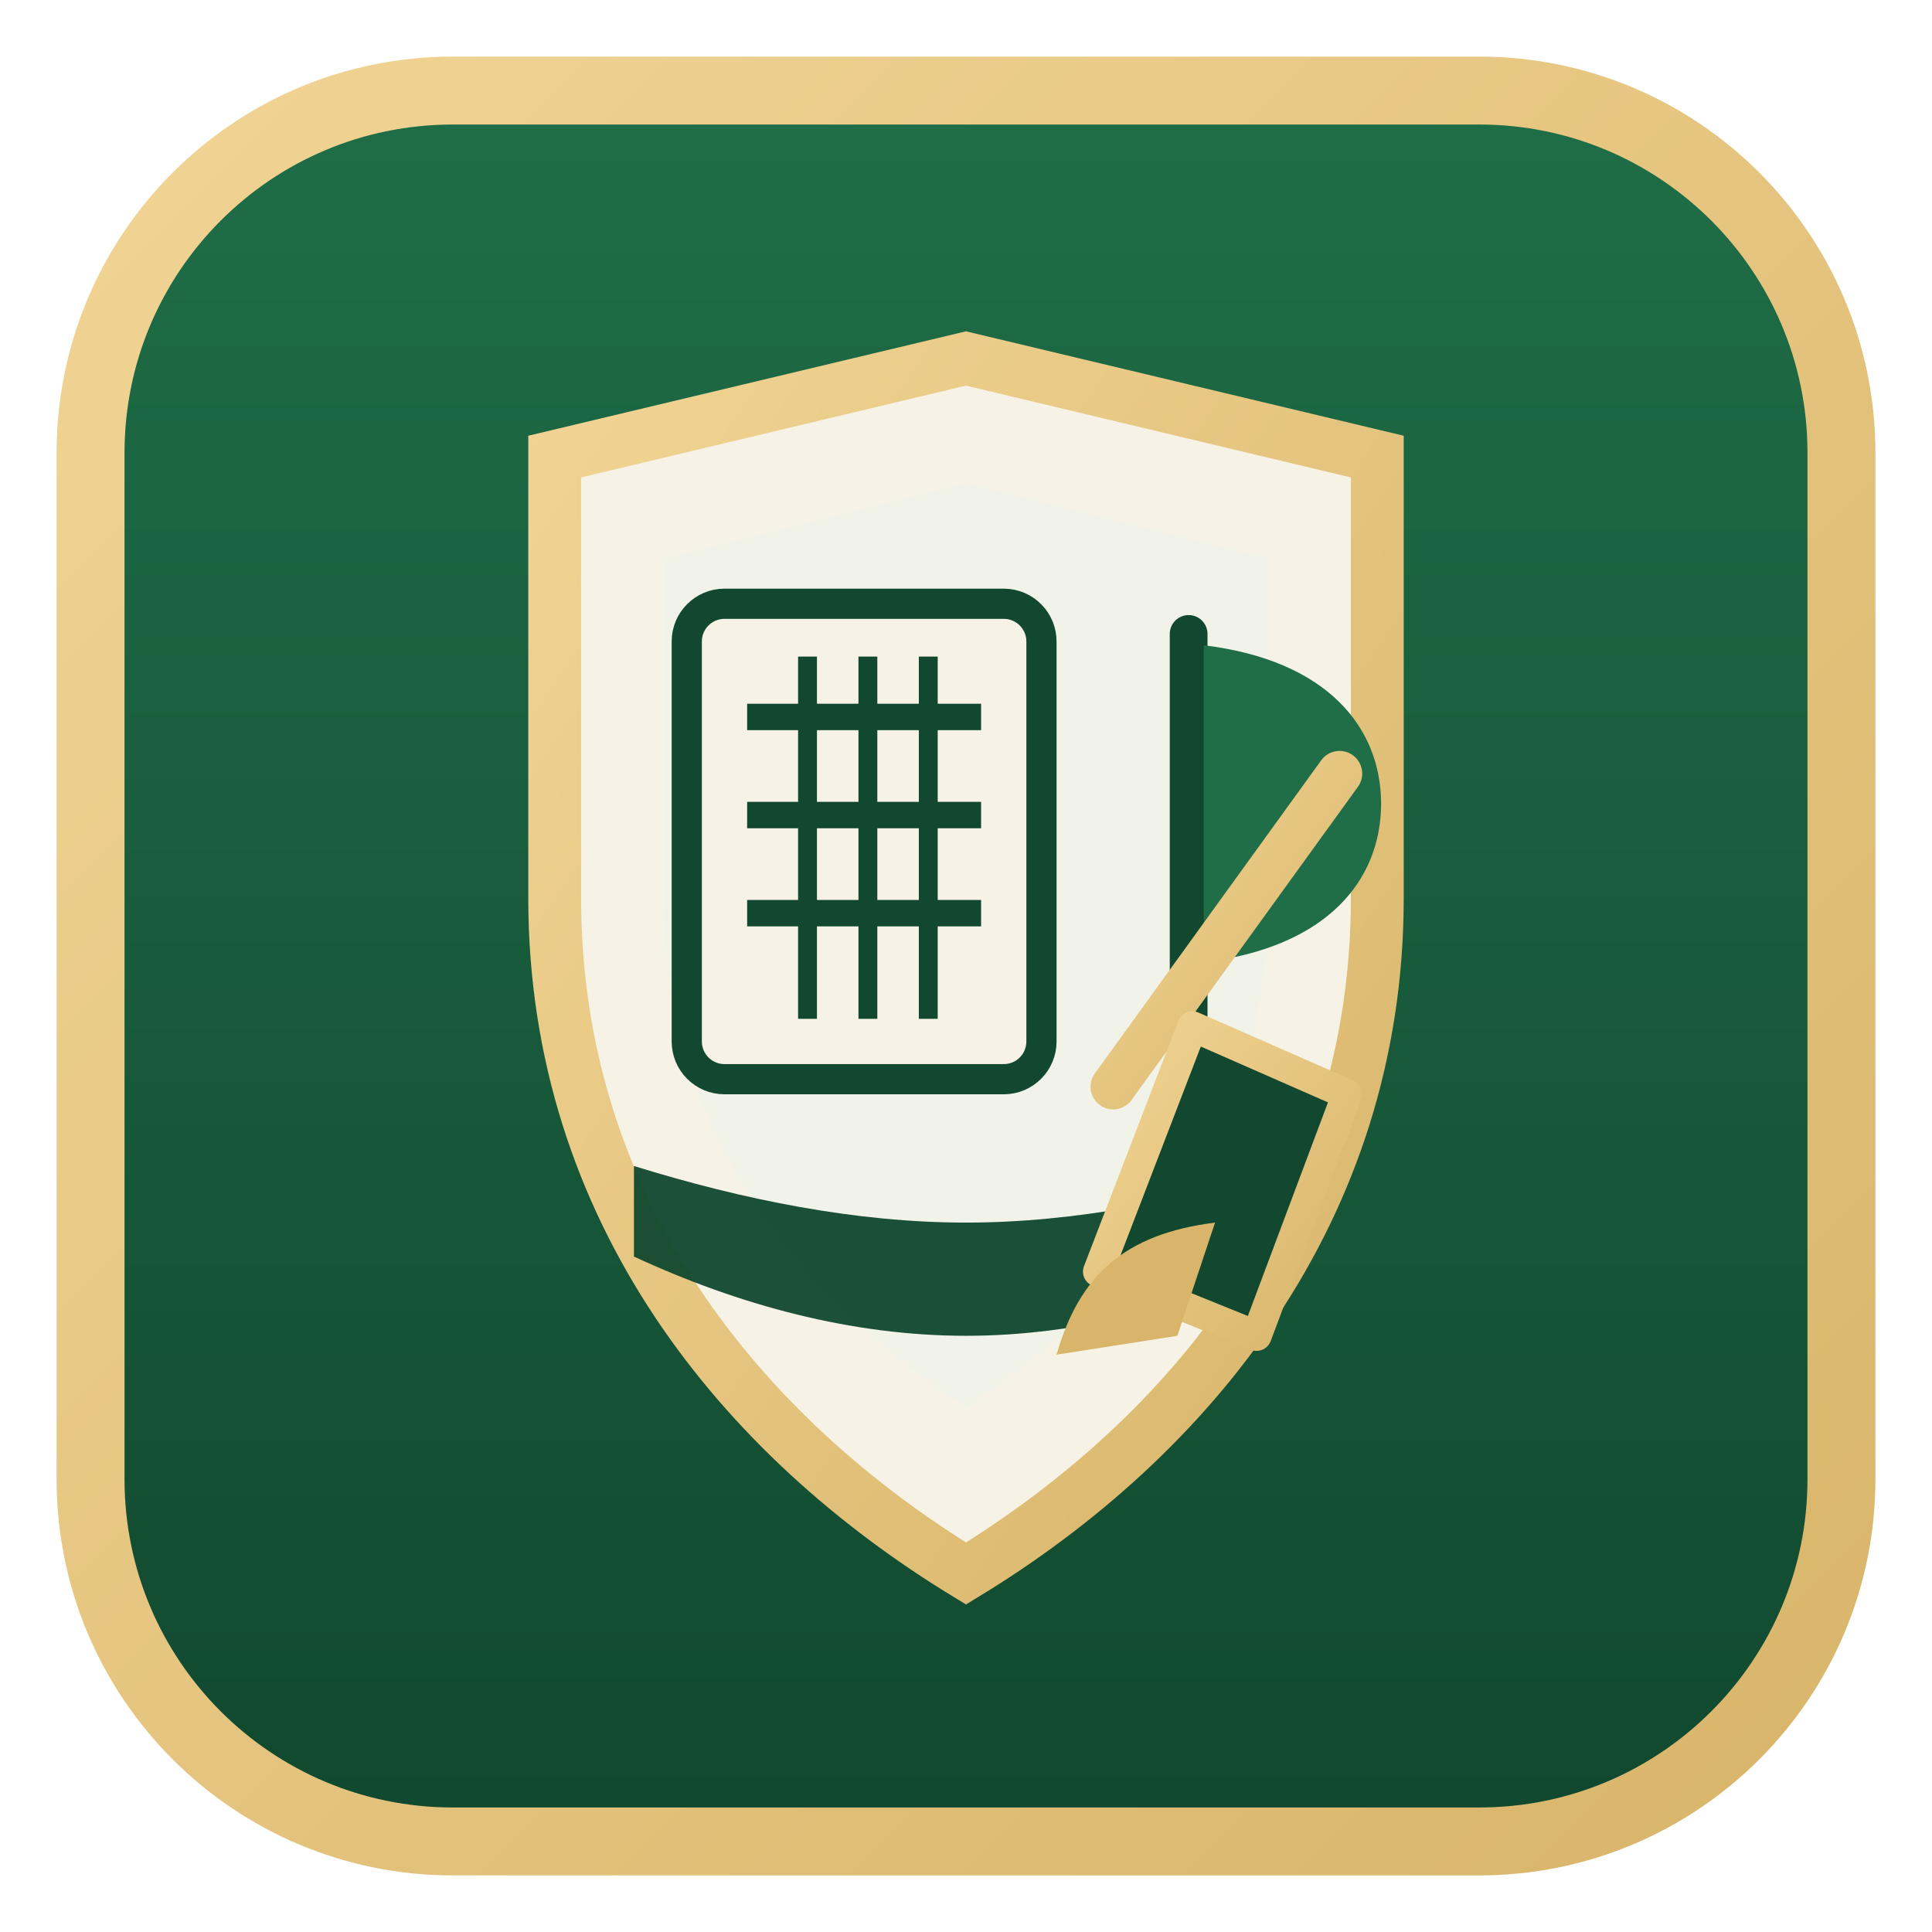
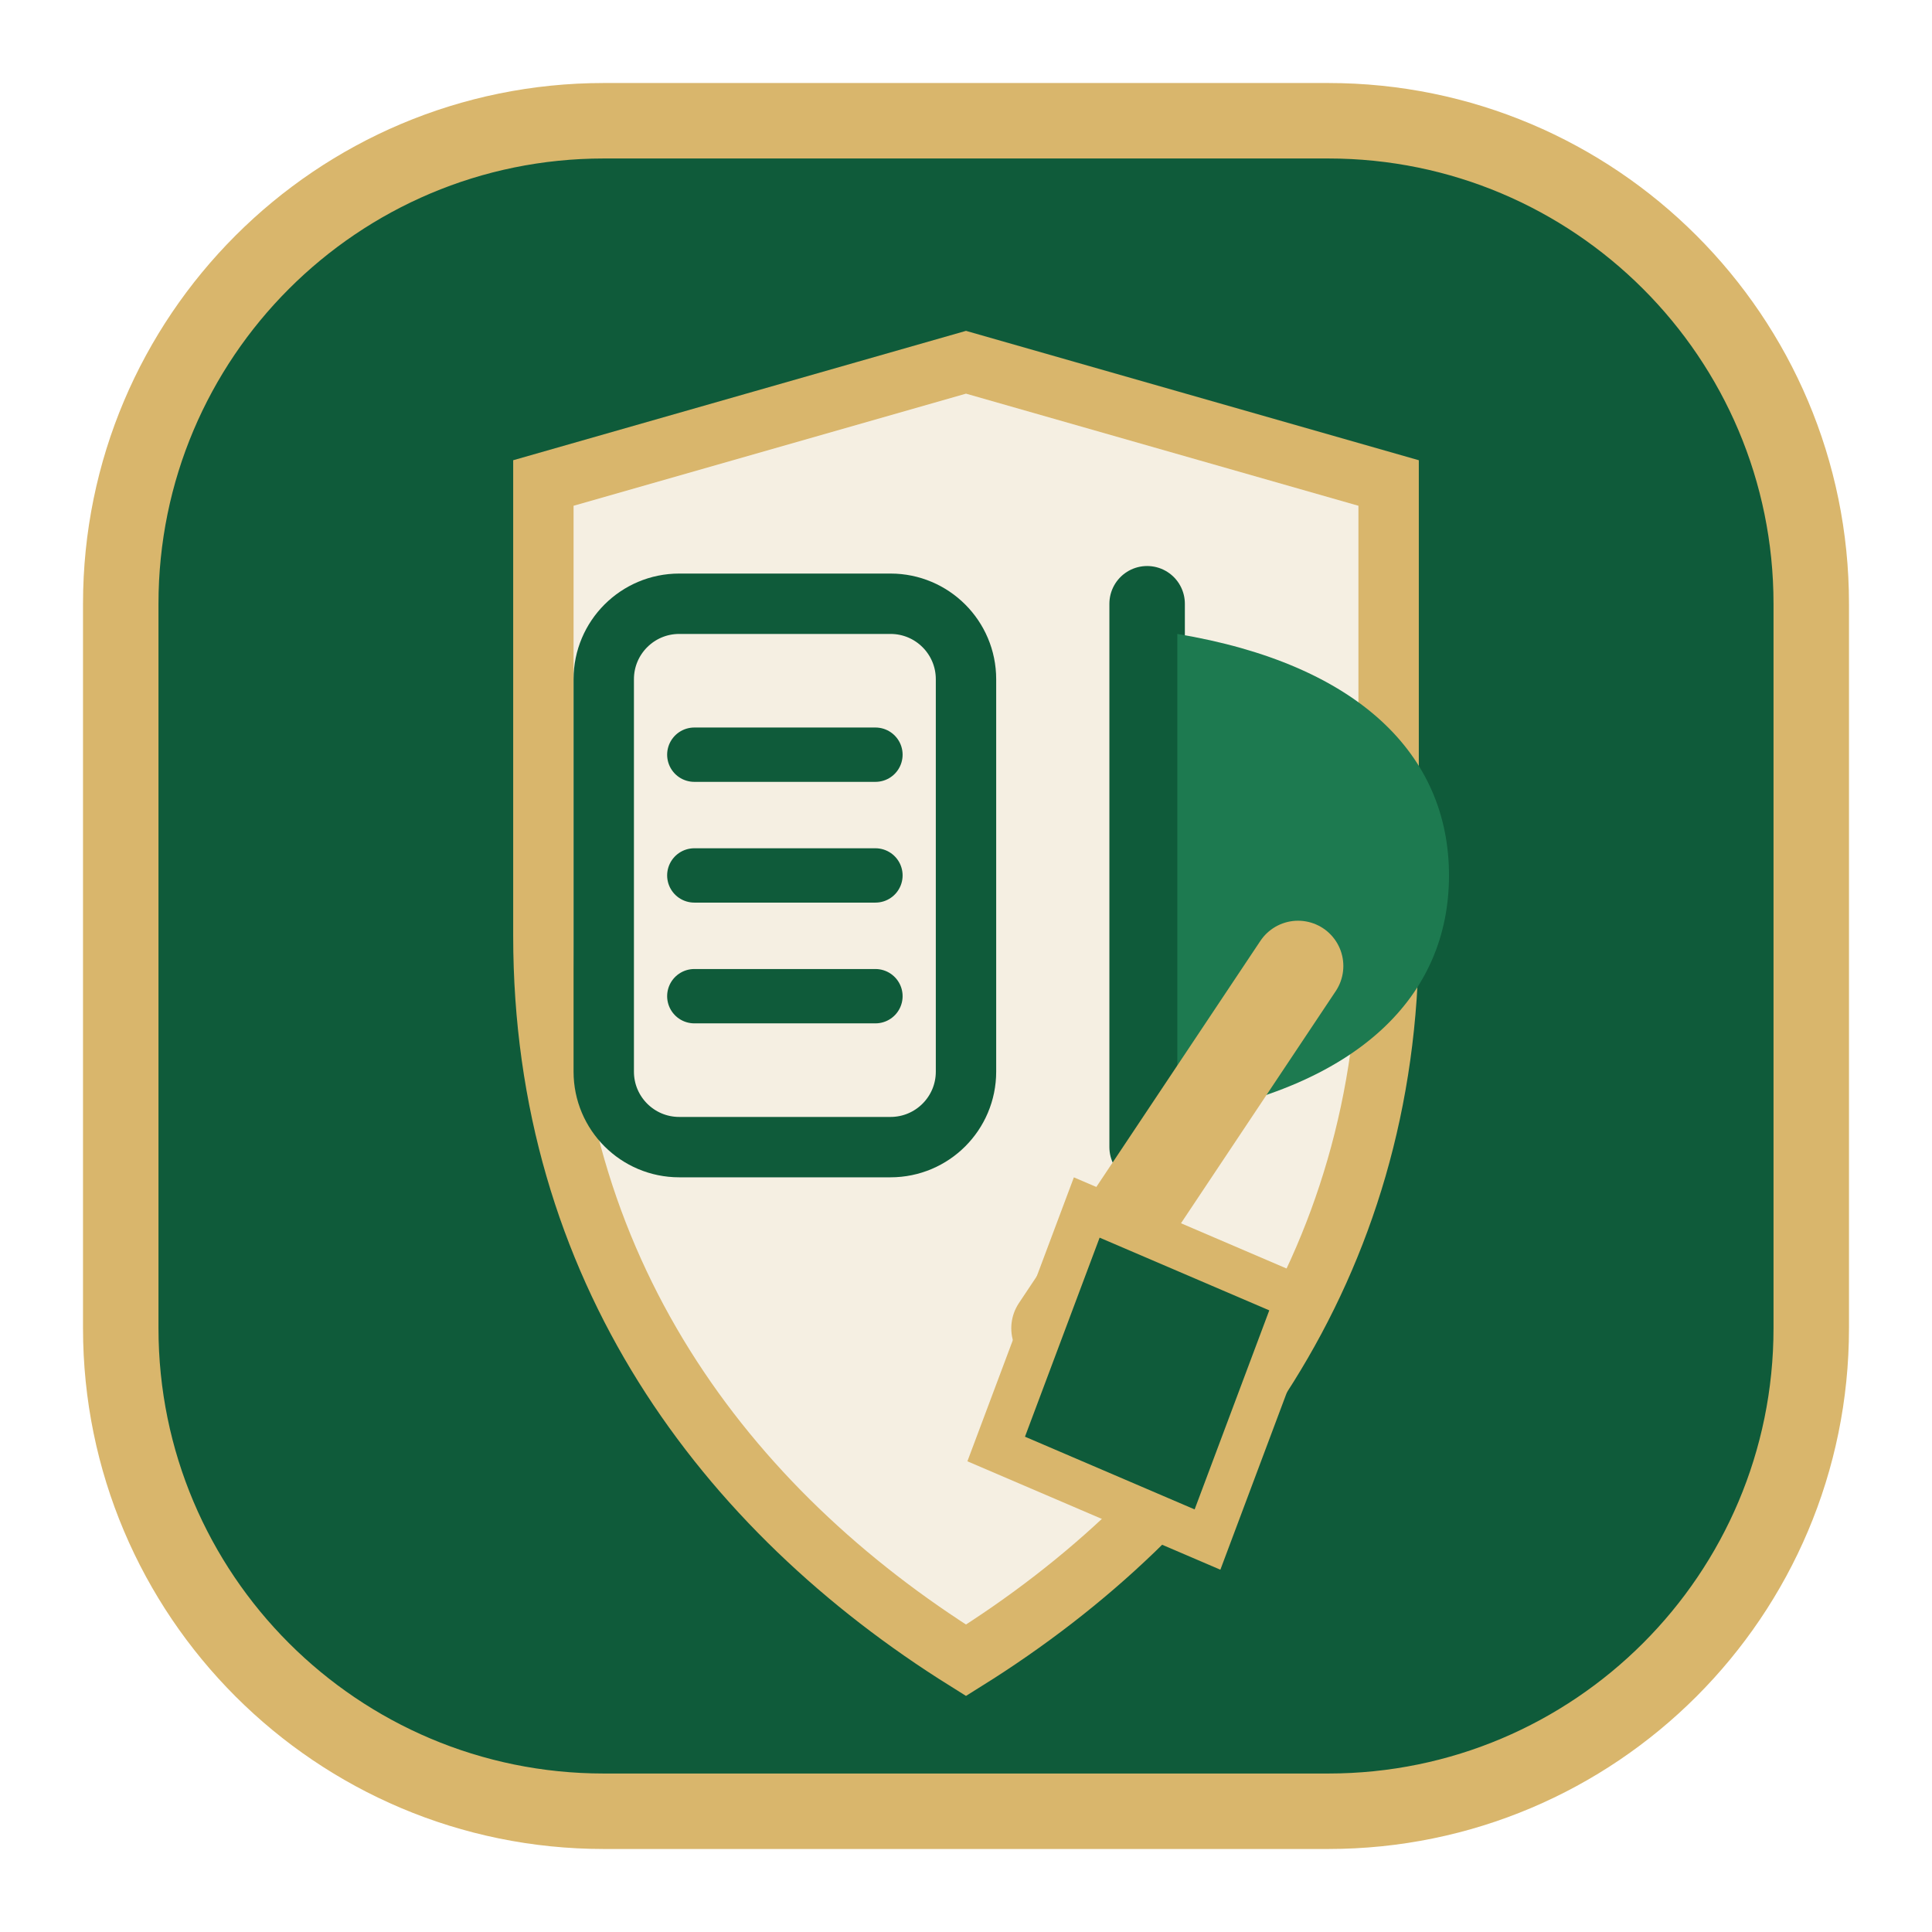
- <svg xmlns="http://www.w3.org/2000/svg" viewBox="0 0 512 512">
-   <defs>
-     <linearGradient id="bg" x1="0" y1="0" x2="0" y2="1">
-       <stop offset="0%" stop-color="#1f6e47" />
-       <stop offset="100%" stop-color="#11482f" />
-     </linearGradient>
-     <linearGradient id="gold" x1="0" y1="0" x2="1" y2="1">
-       <stop offset="0%" stop-color="#f1d494" />
-       <stop offset="100%" stop-color="#d8b56a" />
-     </linearGradient>
-   </defs>
-   <rect x="24" y="24" rx="96" ry="96" width="464" height="464" fill="url(#bg)" />
-   <rect x="24" y="24" rx="96" ry="96" width="464" height="464" fill="none" stroke="url(#gold)" stroke-width="18" />
-   <path d="M256 95 365 121v117c0 83-50 143-109 179-59-36-109-96-109-179V121z" fill="#f7f2e6" stroke="url(#gold)" stroke-width="14" />
-   <path d="M256 128 336 148v92c0 56-32 101-80 133-48-32-80-77-80-133v-92z" fill="#eef3ea" opacity="0.7" />
-   <path d="M168 309c29 9 59 15 88 15s59-6 88-15v24c-28 13-58 21-88 21s-60-8-88-21z" fill="#11482f" opacity=".95" />
-   <rect x="182" y="160" width="94" height="126" rx="10" fill="#f7f2e6" stroke="#11482f" stroke-width="8" />
-   <line x1="198" y1="190" x2="260" y2="190" stroke="#11482f" stroke-width="7" />
-   <line x1="198" y1="216" x2="260" y2="216" stroke="#11482f" stroke-width="7" />
-   <line x1="198" y1="242" x2="260" y2="242" stroke="#11482f" stroke-width="7" />
-   <line x1="214" y1="174" x2="214" y2="270" stroke="#11482f" stroke-width="5" />
-   <line x1="230" y1="174" x2="230" y2="270" stroke="#11482f" stroke-width="5" />
-   <line x1="246" y1="174" x2="246" y2="270" stroke="#11482f" stroke-width="5" />
-   <path d="M315 168v128" stroke="#11482f" stroke-width="10" stroke-linecap="round" />
-   <path d="M319 171c33 4 47 22 47 42s-14 38-47 42z" fill="#1f6e47" />
-   <path d="M295 288l60-83" stroke="url(#gold)" stroke-width="12" stroke-linecap="round" />
-   <path d="M291 337l25-65 41 18-24 64z" fill="#11482f" stroke="url(#gold)" stroke-width="8" stroke-linejoin="round" />
-   <path d="M280 359c6-21 18-32 42-35l-10 30z" fill="#d8b56a" />
+ <svg xmlns="http://www.w3.org/2000/svg" viewBox="0 0 64 64" role="img" aria-label="The Dye Ledger logo">
+   <rect x="4" y="4" width="56" height="56" rx="16" fill="#0f5b3a" />
+   <rect x="4" y="4" width="56" height="56" rx="16" fill="none" stroke="#d9b66c" stroke-width="2.5" />
+   <path d="M32 12l14 4v15c0 11-6 19-14 24-8-5-14-13-14-24V16z" fill="#f5efe2" stroke="#d9b66c" stroke-width="2" />
+   <rect x="20" y="20" width="12" height="18" rx="2.5" fill="none" stroke="#0f5b3a" stroke-width="2" />
+   <path d="M23 25h6M23 29h6M23 33h6" stroke="#0f5b3a" stroke-width="1.8" stroke-linecap="round" />
+   <path d="M38 20v18" stroke="#0f5b3a" stroke-width="2.5" stroke-linecap="round" />
+   <path d="M39 21c6 1 9 4 9 8s-3 7-9 8z" fill="#1d7a50" />
+   <path d="M35 44l8-12" stroke="#d9b66c" stroke-width="3" stroke-linecap="round" />
+   <path d="M33 48l3-8 7 3-3 8z" fill="#0f5b3a" stroke="#d9b66c" stroke-width="1.5" />
</svg>
